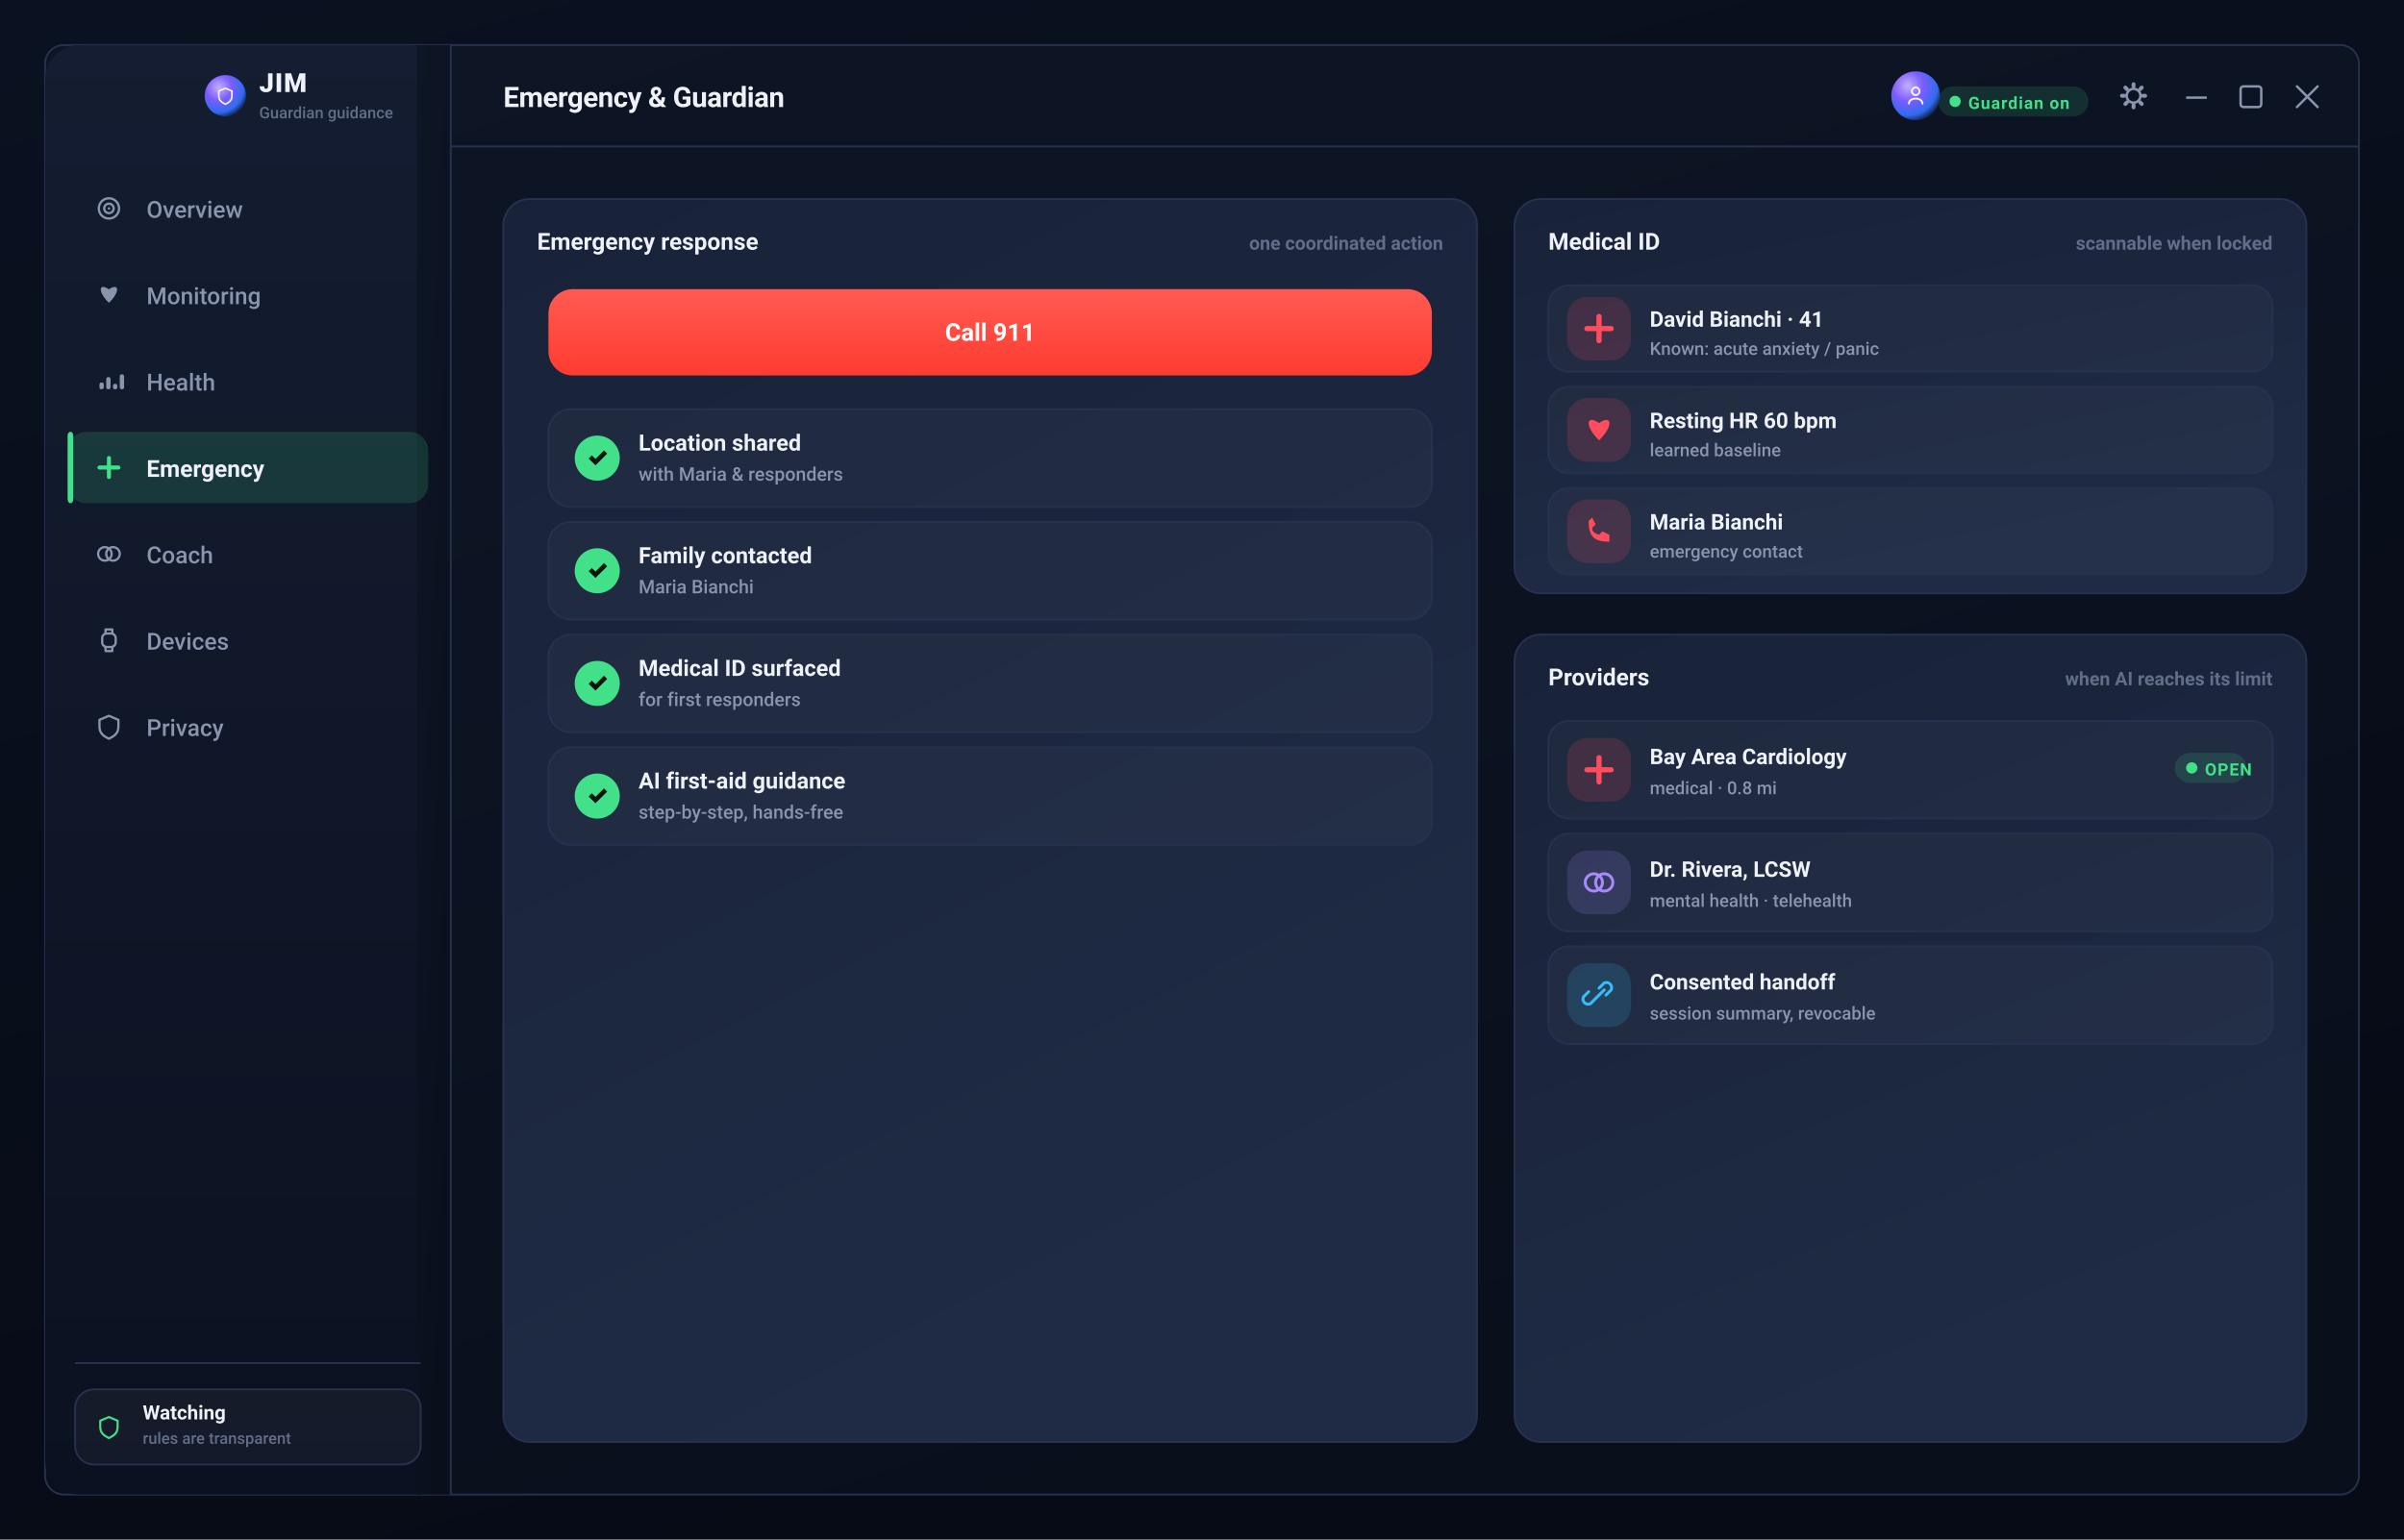
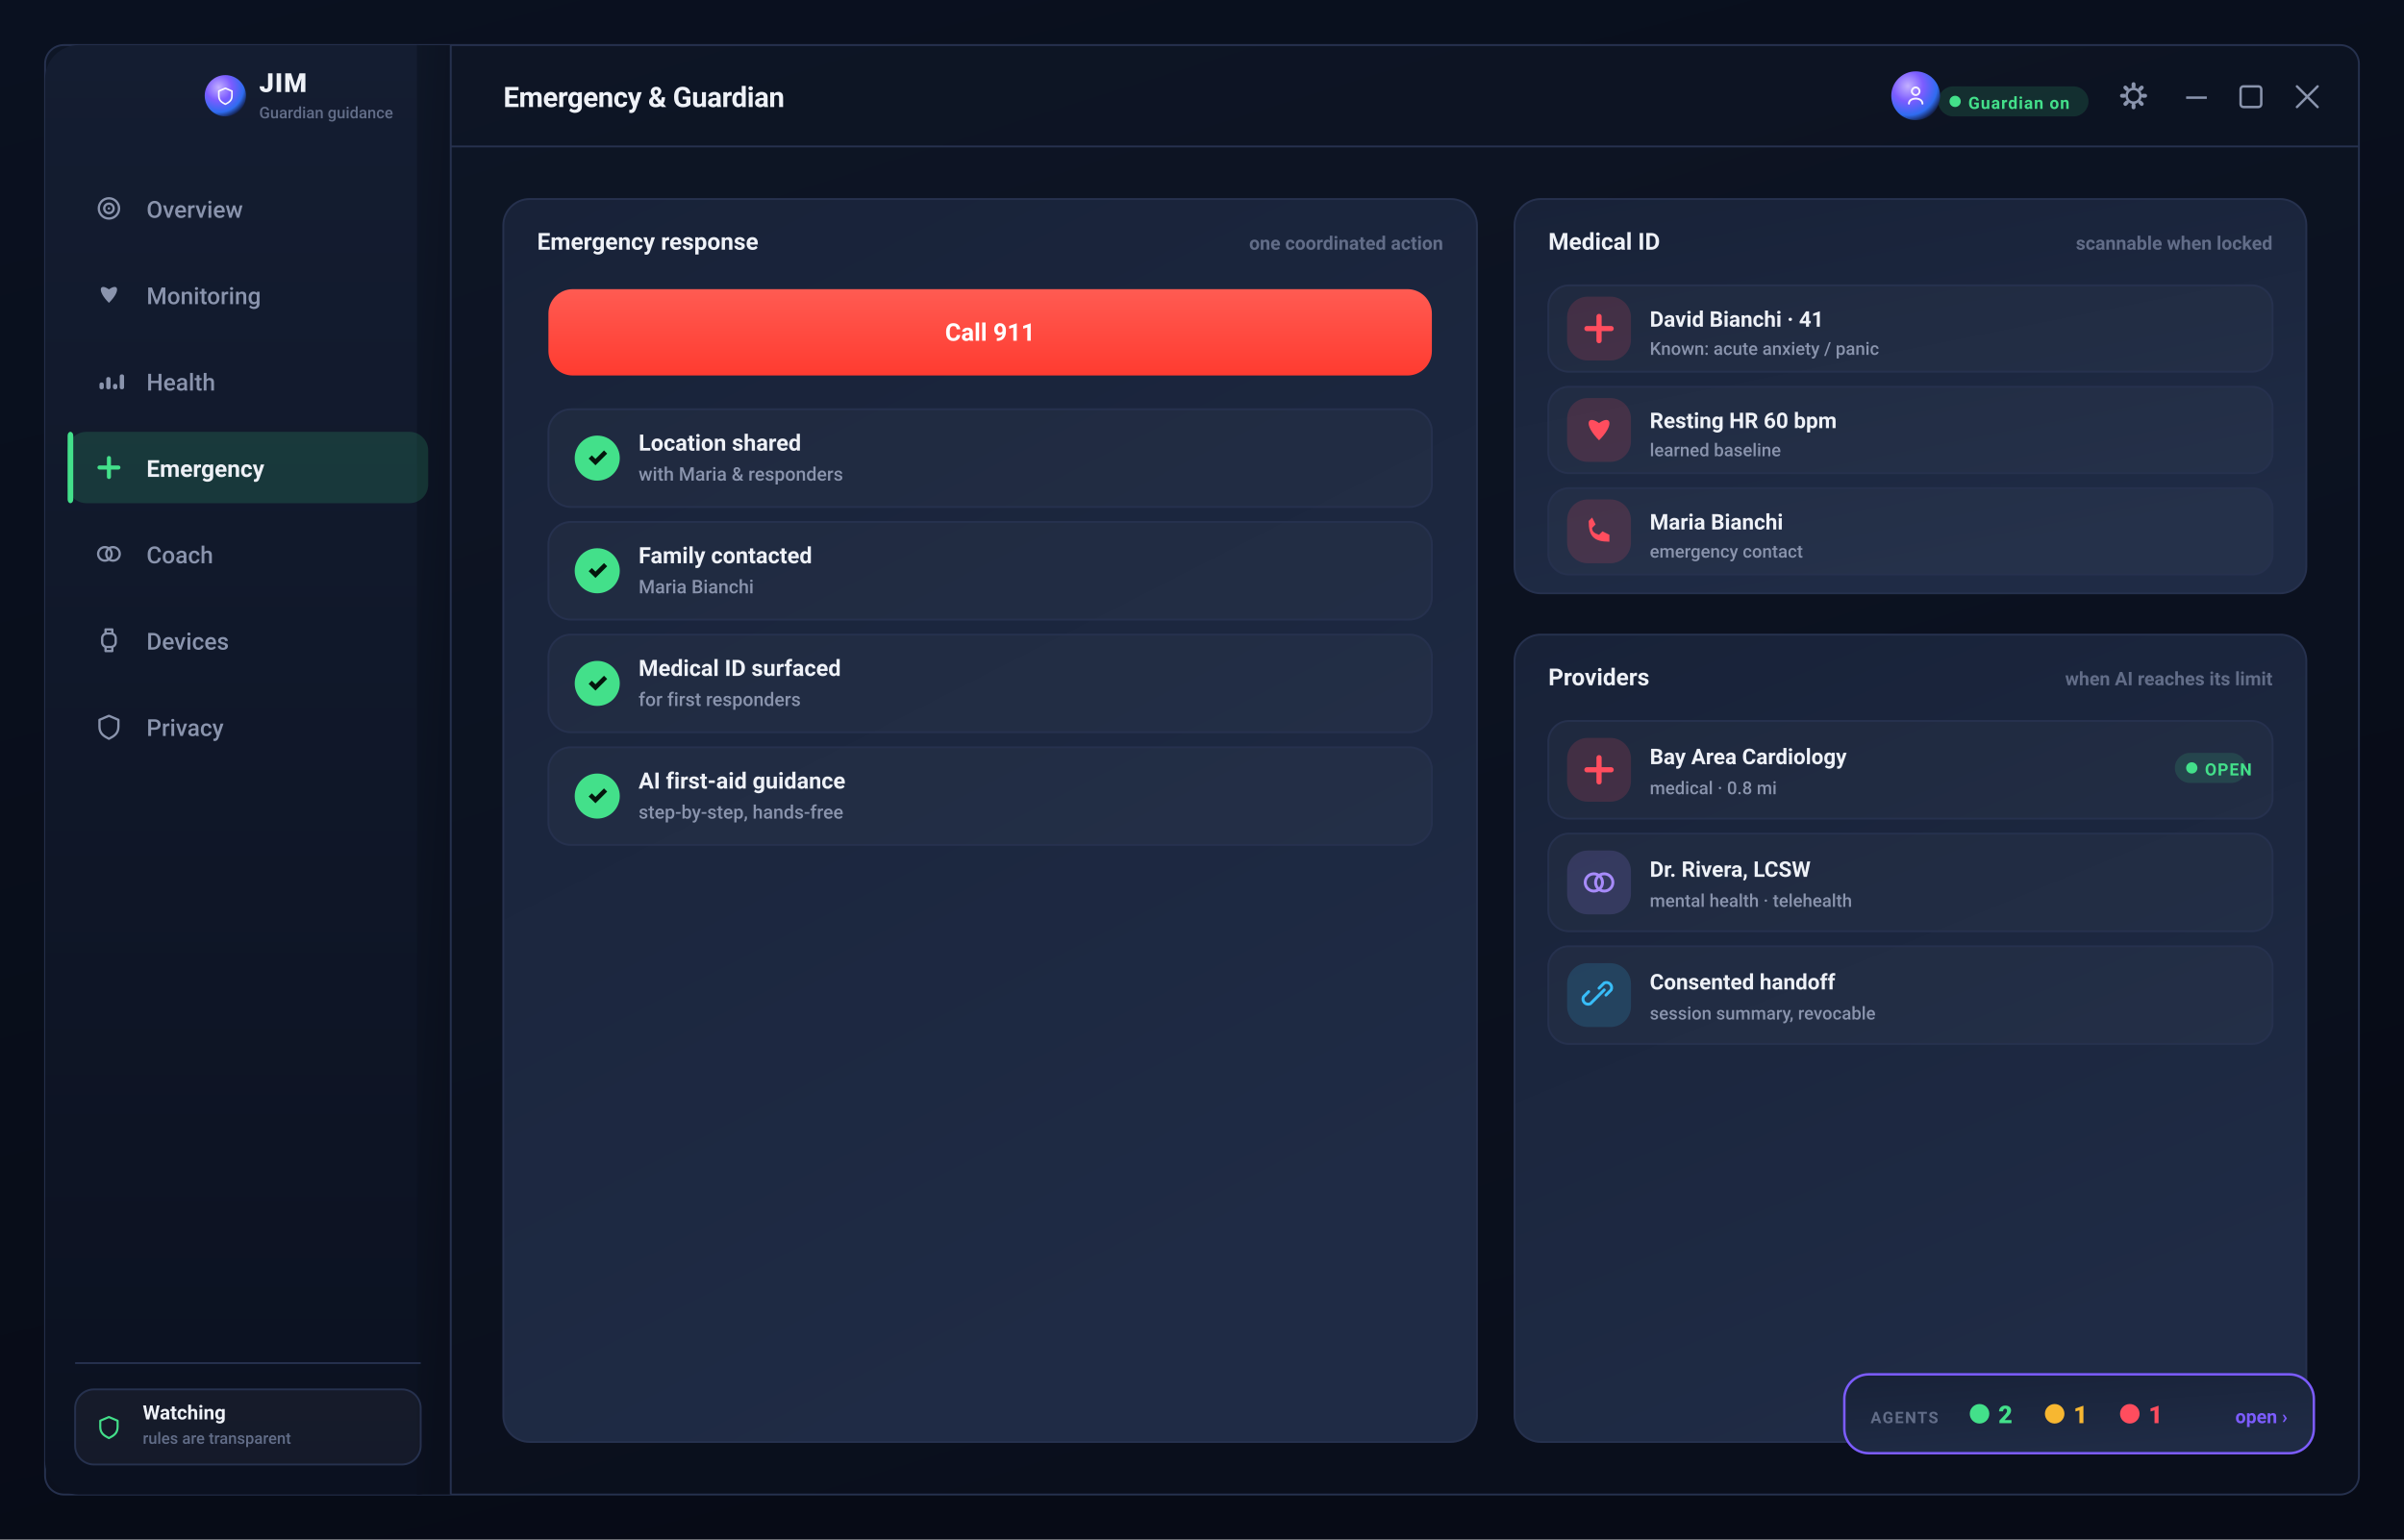
<svg xmlns="http://www.w3.org/2000/svg" width="1280" height="820" viewBox="0 0 1280 820" role="img" aria-label="Jim Mini — Emergency &amp; Guardian">
  <defs>
    <linearGradient id="gPage" x1="0" y1="0" x2="0.4" y2="1">
      <stop offset="0" stop-color="#0a1120" />
      <stop offset="1" stop-color="#070b16" />
    </linearGradient>
    <linearGradient id="gScr" x1="0" y1="0" x2="0.5" y2="1">
      <stop offset="0" stop-color="#0e1626" />
      <stop offset="1" stop-color="#0a0f1c" />
    </linearGradient>
    <linearGradient id="gSide" x1="0" y1="0" x2="0" y2="1">
      <stop offset="0" stop-color="#141d31" />
      <stop offset="1" stop-color="#0b1120" />
    </linearGradient>
    <linearGradient id="gCard" x1="0" y1="0" x2="0.4" y2="1">
      <stop offset="0" stop-color="#182238" />
      <stop offset="1" stop-color="#1f2b45" />
    </linearGradient>
    <linearGradient id="gBrand" x1="0" y1="0" x2="1" y2="0">
      <stop offset="0" stop-color="#7c5cff" />
      <stop offset="1" stop-color="#3aa0ff" />
    </linearGradient>
    <linearGradient id="gEmer" x1="0" y1="0" x2="0" y2="1">
      <stop offset="0" stop-color="#ff5b52" />
      <stop offset="1" stop-color="#ff3b30" />
    </linearGradient>
    <linearGradient id="mV" x1="0" y1="0" x2="1" y2="0">
      <stop offset="0" stop-color="#7c5cff" />
      <stop offset="1" stop-color="#3aa0ff" />
    </linearGradient>
    <linearGradient id="mG" x1="0" y1="0" x2="1" y2="0">
      <stop offset="0" stop-color="#2fd27a" />
      <stop offset="1" stop-color="#43e08a" />
    </linearGradient>
    <linearGradient id="mO" x1="0" y1="0" x2="1" y2="0">
      <stop offset="0" stop-color="#f7b731" />
      <stop offset="1" stop-color="#ff7a45" />
    </linearGradient>
    <radialGradient id="orb" cx="34%" cy="30%" r="75%">
      <stop offset="0" stop-color="#c3b0ff" />
      <stop offset="42%" stop-color="#7c5cff" />
      <stop offset="80%" stop-color="#2f6cf0" />
      <stop offset="100%" stop-color="#14204a" />
    </radialGradient>
  </defs>
  <rect x="0.0" y="0.0" width="1280.0" height="820.0" rx="0" fill="url(#gPage)" />
  <rect x="24" y="24" width="1232" height="772" rx="10" fill="url(#gScr)" stroke="#26314e" stroke-width="1" />
  <rect x="24.0" y="24.0" width="216.0" height="772.0" rx="18" fill="url(#gSide)" />
  <rect x="222.0" y="24.0" width="18.0" height="772.0" rx="0" fill="url(#gScr)" />
  <line x1="240" y1="24" x2="240" y2="796" stroke="#26314e" stroke-width="1" />
  <line x1="240" y1="78" x2="1256" y2="78" stroke="#26314e" stroke-width="1" />
  <line x1="1164" y1="52" x2="1175" y2="52" stroke="#8a94ad" stroke-width="1.3" />
  <rect x="1193.0" y="46.0" width="11.0" height="11.0" rx="1.5" fill="none" stroke="#8a94ad" stroke-width="1.3" />
  <path d="M1223 46 l11 11 M1234 46 l-11 11" stroke="#8a94ad" stroke-width="1.3" stroke-linecap="round" />
  <circle cx="120" cy="51" r="11" fill="url(#orb)" />
  <path d="M120 47.0 l3.5 1.5 v2.5 c0 2.5 -1.5 3.5 -3.5 4.5 c-2.0 -1.0 -3.5 -2.0 -3.5 -4.5 v-2.5 Z" fill="none" stroke="rgba(255,255,255,0.95)" stroke-width="0.85" stroke-linecap="round" stroke-linejoin="round" />
  <text x="138.0" y="49.0" font-family="-apple-system,BlinkMacSystemFont,'SF Pro Text','Segoe UI',Roboto,system-ui,sans-serif" font-size="14" font-weight="800" fill="#eef1f7" text-anchor="start" letter-spacing="0.5">JIM</text>
  <text x="138.0" y="63.0" font-family="-apple-system,BlinkMacSystemFont,'SF Pro Text','Segoe UI',Roboto,system-ui,sans-serif" font-size="8.5" font-weight="500" fill="#626d88" text-anchor="start">Guardian guidance</text>
  <text x="268.0" y="57.0" font-family="-apple-system,BlinkMacSystemFont,'SF Pro Text','Segoe UI',Roboto,system-ui,sans-serif" font-size="15" font-weight="700" fill="#eef1f7" text-anchor="start" letter-spacing="-0.2">Emergency &amp; Guardian</text>
  <rect x="1134.96" y="43.8" width="2.08" height="3.2" rx="1" transform="rotate(0 1136 51)" fill="#8a94ad" />
  <rect x="1134.96" y="43.8" width="2.08" height="3.2" rx="1" transform="rotate(45 1136 51)" fill="#8a94ad" />
  <rect x="1134.96" y="43.8" width="2.08" height="3.2" rx="1" transform="rotate(90 1136 51)" fill="#8a94ad" />
  <rect x="1134.96" y="43.8" width="2.08" height="3.2" rx="1" transform="rotate(135 1136 51)" fill="#8a94ad" />
  <rect x="1134.96" y="43.8" width="2.08" height="3.2" rx="1" transform="rotate(180 1136 51)" fill="#8a94ad" />
  <rect x="1134.96" y="43.8" width="2.08" height="3.2" rx="1" transform="rotate(225 1136 51)" fill="#8a94ad" />
  <rect x="1134.96" y="43.8" width="2.08" height="3.2" rx="1" transform="rotate(270 1136 51)" fill="#8a94ad" />
  <rect x="1134.96" y="43.8" width="2.08" height="3.2" rx="1" transform="rotate(315 1136 51)" fill="#8a94ad" />
  <circle cx="1136" cy="51" r="3.68" fill="none" stroke="#8a94ad" stroke-width="1.36" stroke-linecap="round" stroke-linejoin="round" />
  <rect x="1032.0" y="46.0" width="80.0" height="16.0" rx="8" fill="rgba(67,224,138,0.14)" />
  <circle cx="1041.0" cy="54" r="3" fill="#43e08a" />
  <text x="1048.0" y="58.0" font-family="-apple-system,BlinkMacSystemFont,'SF Pro Text','Segoe UI',Roboto,system-ui,sans-serif" font-size="9" font-weight="700" fill="#43e08a" text-anchor="start" letter-spacing="0.5">Guardian on</text>
  <circle cx="1020" cy="51" r="13" fill="url(#orb)" />
  <circle cx="1020" cy="48.6" r="2.04" fill="none" stroke="rgba(255,255,255,0.9)" stroke-width="1.02" stroke-linecap="round" stroke-linejoin="round" />
  <path d="M1016.4 55.2 c0 -3.6 7.2 -3.6 7.2 0" fill="none" stroke="rgba(255,255,255,0.9)" stroke-width="1.02" stroke-linecap="round" stroke-linejoin="round" />
  <circle cx="58" cy="111" r="5.4" fill="none" stroke="#8a94ad" stroke-width="1.22" stroke-linecap="round" stroke-linejoin="round" />
  <circle cx="58" cy="111" r="2.52" fill="none" stroke="#8a94ad" stroke-width="1.22" stroke-linecap="round" stroke-linejoin="round" />
  <circle cx="58" cy="111" r="0.648" fill="#8a94ad" />
  <text x="78.0" y="116.0" font-family="-apple-system,BlinkMacSystemFont,'SF Pro Text','Segoe UI',Roboto,system-ui,sans-serif" font-size="12.5" font-weight="500" fill="#8a94ad" text-anchor="start">Overview</text>
  <path d="M58 161.32 C51.52 154.84,52.96 150.52,58 154.12 C63.04 150.52,64.48 154.84,58 161.32 Z" fill="#8a94ad" />
  <text x="78.0" y="162.0" font-family="-apple-system,BlinkMacSystemFont,'SF Pro Text','Segoe UI',Roboto,system-ui,sans-serif" font-size="12.5" font-weight="500" fill="#8a94ad" text-anchor="start">Monitoring</text>
  <rect x="52.96" y="203.72" width="2.304" height="3.6" rx="1" fill="#8a94ad" />
  <rect x="56.56" y="200.84" width="2.304" height="6.48" rx="1" fill="#8a94ad" />
  <rect x="60.16" y="204.44" width="2.304" height="2.88" rx="1" fill="#8a94ad" />
  <rect x="63.76" y="199.4" width="2.304" height="7.92" rx="1" fill="#8a94ad" />
  <text x="78.0" y="208.0" font-family="-apple-system,BlinkMacSystemFont,'SF Pro Text','Segoe UI',Roboto,system-ui,sans-serif" font-size="12.5" font-weight="500" fill="#8a94ad" text-anchor="start">Health</text>
  <rect x="36.0" y="230.0" width="192.0" height="38.0" rx="10" fill="rgba(67,224,138,0.16)" />
  <rect x="36.0" y="230.0" width="3.0" height="38.0" rx="2" fill="#43e08a" />
  <path d="M58 243.96 v10.08 M52.96 249 h10.08" fill="none" stroke="#43e08a" stroke-width="2.16" stroke-linecap="round" />
  <text x="78.0" y="254.0" font-family="-apple-system,BlinkMacSystemFont,'SF Pro Text','Segoe UI',Roboto,system-ui,sans-serif" font-size="12.5" font-weight="650" fill="#eef1f7" text-anchor="start">Emergency</text>
  <circle cx="55.84" cy="295" r="3.6" fill="none" stroke="#8a94ad" stroke-width="1.22" stroke-linecap="round" stroke-linejoin="round" />
  <circle cx="60.16" cy="295" r="3.6" fill="none" stroke="#8a94ad" stroke-width="1.22" stroke-linecap="round" stroke-linejoin="round" />
  <text x="78.0" y="300.0" font-family="-apple-system,BlinkMacSystemFont,'SF Pro Text','Segoe UI',Roboto,system-ui,sans-serif" font-size="12.5" font-weight="500" fill="#8a94ad" text-anchor="start">Coach</text>
  <rect x="54.4" y="337.4" width="7.2" height="7.2" rx="2.5" fill="none" stroke="#8a94ad" stroke-width="1.22" stroke-linecap="round" stroke-linejoin="round" />
  <path d="M56.2 337.4 v-2.16 h3.6 v2.16 M56.2 344.6 v2.16 h3.6 v-2.16" fill="none" stroke="#8a94ad" stroke-width="1.22" stroke-linecap="round" stroke-linejoin="round" />
  <text x="78.0" y="346.0" font-family="-apple-system,BlinkMacSystemFont,'SF Pro Text','Segoe UI',Roboto,system-ui,sans-serif" font-size="12.5" font-weight="500" fill="#8a94ad" text-anchor="start">Devices</text>
  <path d="M58 381.24 l5.04 2.16 v3.6 c0 3.6 -2.16 5.04 -5.04 6.48 c-2.88 -1.44 -5.04 -2.88 -5.04 -6.48 v-3.6 Z" fill="none" stroke="#8a94ad" stroke-width="1.22" stroke-linecap="round" stroke-linejoin="round" />
  <text x="78.0" y="392.0" font-family="-apple-system,BlinkMacSystemFont,'SF Pro Text','Segoe UI',Roboto,system-ui,sans-serif" font-size="12.5" font-weight="500" fill="#8a94ad" text-anchor="start">Privacy</text>
  <line x1="40" y1="726" x2="224" y2="726" stroke="#26314e" stroke-width="1" />
  <rect x="40.0" y="740.0" width="184.0" height="40.0" rx="10" fill="rgba(255,255,255,0.04)" stroke="#26314e" stroke-width="1" />
  <path d="M58 754.72 l4.62 1.98 v3.3 c0 3.3 -1.98 4.62 -4.62 5.94 c-2.64 -1.32 -4.62 -2.64 -4.62 -5.94 v-3.3 Z" fill="none" stroke="#43e08a" stroke-width="1.12" stroke-linecap="round" stroke-linejoin="round" />
  <text x="76.0" y="756.0" font-family="-apple-system,BlinkMacSystemFont,'SF Pro Text','Segoe UI',Roboto,system-ui,sans-serif" font-size="10.5" font-weight="650" fill="#eef1f7" text-anchor="start">Watching</text>
  <text x="76.0" y="769.0" font-family="-apple-system,BlinkMacSystemFont,'SF Pro Text','Segoe UI',Roboto,system-ui,sans-serif" font-size="8.5" font-weight="500" fill="#626d88" text-anchor="start">rules are transparent</text>
  <rect x="268.0" y="106.0" width="518.4" height="662.0" rx="14" fill="url(#gCard)" stroke="#26314e" stroke-width="1" />
  <text x="286.0" y="133.0" font-family="-apple-system,BlinkMacSystemFont,'SF Pro Text','Segoe UI',Roboto,system-ui,sans-serif" font-size="12.5" font-weight="700" fill="#eef1f7" text-anchor="start">Emergency response</text>
  <text x="768.4" y="133.0" font-family="-apple-system,BlinkMacSystemFont,'SF Pro Text','Segoe UI',Roboto,system-ui,sans-serif" font-size="10" font-weight="600" fill="#626d88" text-anchor="end">one coordinated action</text>
  <rect x="292.0" y="154.0" width="470.4" height="46.0" rx="13" fill="url(#gEmer)" />
  <text x="527.2" y="181.5" font-family="-apple-system,BlinkMacSystemFont,'SF Pro Text','Segoe UI',Roboto,system-ui,sans-serif" font-size="13" font-weight="700" fill="#fff" text-anchor="middle">Call 911</text>
  <rect x="292.0" y="218.0" width="470.4" height="52.0" rx="12" fill="rgba(255,255,255,0.03)" stroke="#26314e" stroke-width="1" />
  <circle cx="318" cy="244" r="12" fill="#43e08a" />
  <text x="318.0" y="248.0" font-family="-apple-system,BlinkMacSystemFont,'SF Pro Text','Segoe UI',Roboto,system-ui,sans-serif" font-size="13" font-weight="900" fill="#04160c" text-anchor="middle">✓</text>
  <text x="340.0" y="240.0" font-family="-apple-system,BlinkMacSystemFont,'SF Pro Text','Segoe UI',Roboto,system-ui,sans-serif" font-size="12" font-weight="650" fill="#eef1f7" text-anchor="start">Location shared</text>
  <text x="340.0" y="256.0" font-family="-apple-system,BlinkMacSystemFont,'SF Pro Text','Segoe UI',Roboto,system-ui,sans-serif" font-size="10" font-weight="500" fill="#8a94ad" text-anchor="start">with Maria &amp; responders</text>
  <rect x="292.0" y="278.0" width="470.4" height="52.0" rx="12" fill="rgba(255,255,255,0.03)" stroke="#26314e" stroke-width="1" />
  <circle cx="318" cy="304" r="12" fill="#43e08a" />
  <text x="318.0" y="308.0" font-family="-apple-system,BlinkMacSystemFont,'SF Pro Text','Segoe UI',Roboto,system-ui,sans-serif" font-size="13" font-weight="900" fill="#04160c" text-anchor="middle">✓</text>
  <text x="340.0" y="300.0" font-family="-apple-system,BlinkMacSystemFont,'SF Pro Text','Segoe UI',Roboto,system-ui,sans-serif" font-size="12" font-weight="650" fill="#eef1f7" text-anchor="start">Family contacted</text>
  <text x="340.0" y="316.0" font-family="-apple-system,BlinkMacSystemFont,'SF Pro Text','Segoe UI',Roboto,system-ui,sans-serif" font-size="10" font-weight="500" fill="#8a94ad" text-anchor="start">Maria Bianchi</text>
  <rect x="292.0" y="338.0" width="470.4" height="52.0" rx="12" fill="rgba(255,255,255,0.03)" stroke="#26314e" stroke-width="1" />
  <circle cx="318" cy="364" r="12" fill="#43e08a" />
  <text x="318.0" y="368.0" font-family="-apple-system,BlinkMacSystemFont,'SF Pro Text','Segoe UI',Roboto,system-ui,sans-serif" font-size="13" font-weight="900" fill="#04160c" text-anchor="middle">✓</text>
  <text x="340.0" y="360.0" font-family="-apple-system,BlinkMacSystemFont,'SF Pro Text','Segoe UI',Roboto,system-ui,sans-serif" font-size="12" font-weight="650" fill="#eef1f7" text-anchor="start">Medical ID surfaced</text>
  <text x="340.0" y="376.0" font-family="-apple-system,BlinkMacSystemFont,'SF Pro Text','Segoe UI',Roboto,system-ui,sans-serif" font-size="10" font-weight="500" fill="#8a94ad" text-anchor="start">for first responders</text>
  <rect x="292.0" y="398.0" width="470.4" height="52.0" rx="12" fill="rgba(255,255,255,0.03)" stroke="#26314e" stroke-width="1" />
  <circle cx="318" cy="424" r="12" fill="#43e08a" />
  <text x="318.0" y="428.0" font-family="-apple-system,BlinkMacSystemFont,'SF Pro Text','Segoe UI',Roboto,system-ui,sans-serif" font-size="13" font-weight="900" fill="#04160c" text-anchor="middle">✓</text>
  <text x="340.0" y="420.0" font-family="-apple-system,BlinkMacSystemFont,'SF Pro Text','Segoe UI',Roboto,system-ui,sans-serif" font-size="12" font-weight="650" fill="#eef1f7" text-anchor="start">AI first-aid guidance</text>
  <text x="340.0" y="436.0" font-family="-apple-system,BlinkMacSystemFont,'SF Pro Text','Segoe UI',Roboto,system-ui,sans-serif" font-size="10" font-weight="500" fill="#8a94ad" text-anchor="start">step-by-step, hands-free</text>
  <rect x="806.4" y="106.0" width="421.6" height="210.0" rx="14" fill="url(#gCard)" stroke="#26314e" stroke-width="1" />
  <text x="824.4" y="133.0" font-family="-apple-system,BlinkMacSystemFont,'SF Pro Text','Segoe UI',Roboto,system-ui,sans-serif" font-size="12.5" font-weight="700" fill="#eef1f7" text-anchor="start">Medical ID</text>
  <text x="1210.0" y="133.0" font-family="-apple-system,BlinkMacSystemFont,'SF Pro Text','Segoe UI',Roboto,system-ui,sans-serif" font-size="10" font-weight="600" fill="#626d88" text-anchor="end">scannable when locked</text>
  <rect x="824.4" y="152.0" width="385.6" height="46.0" rx="11" fill="rgba(255,255,255,0.03)" stroke="#26314e" stroke-width="1" />
  <rect x="824.4" y="206.0" width="385.6" height="46.0" rx="11" fill="rgba(255,255,255,0.03)" stroke="#26314e" stroke-width="1" />
  <rect x="824.4" y="260.0" width="385.6" height="46.0" rx="11" fill="rgba(255,255,255,0.03)" stroke="#26314e" stroke-width="1" />
  <rect x="834.4" y="158.0" width="34.0" height="34.0" rx="11" fill="rgba(255,77,94,0.16)" />
  <path d="M851.4 168.56 v12.88 M844.96 175 h12.88" fill="none" stroke="#ff4d5e" stroke-width="2.76" stroke-linecap="round" />
  <text x="878.4" y="174.0" font-family="-apple-system,BlinkMacSystemFont,'SF Pro Text','Segoe UI',Roboto,system-ui,sans-serif" font-size="11.5" font-weight="650" fill="#eef1f7" text-anchor="start">David Bianchi · 41</text>
  <text x="878.4" y="189.0" font-family="-apple-system,BlinkMacSystemFont,'SF Pro Text','Segoe UI',Roboto,system-ui,sans-serif" font-size="9.5" font-weight="500" fill="#8a94ad" text-anchor="start">Known: acute anxiety / panic</text>
  <rect x="834.4" y="212.0" width="34.0" height="34.0" rx="11" fill="rgba(255,77,94,0.16)" />
  <path d="M851.4 234.52 C843.12 226.24,844.96 220.72,851.4 225.32 C857.84 220.72,859.68 226.24,851.4 234.52 Z" fill="#ff4d5e" />
  <text x="878.4" y="228.0" font-family="-apple-system,BlinkMacSystemFont,'SF Pro Text','Segoe UI',Roboto,system-ui,sans-serif" font-size="11.5" font-weight="650" fill="#eef1f7" text-anchor="start">Resting HR 60 bpm</text>
  <text x="878.4" y="243.0" font-family="-apple-system,BlinkMacSystemFont,'SF Pro Text','Segoe UI',Roboto,system-ui,sans-serif" font-size="9.5" font-weight="500" fill="#8a94ad" text-anchor="start">learned baseline</text>
  <rect x="834.4" y="266.0" width="34.0" height="34.0" rx="11" fill="rgba(255,77,94,0.16)" />
  <path d="M845.88 277.48 c0 8.28 2.76 11.04 11.04 11.04 l0.0 -3.68 l-3.68 -1.84 l-1.84 1.84 c-2.76 -0.92 -3.68 -1.84 -3.68 -3.68 l1.84 -1.84 l-1.84 -3.68 Z" fill="#ff4d5e" />
  <text x="878.4" y="282.0" font-family="-apple-system,BlinkMacSystemFont,'SF Pro Text','Segoe UI',Roboto,system-ui,sans-serif" font-size="11.5" font-weight="650" fill="#eef1f7" text-anchor="start">Maria Bianchi</text>
  <text x="878.4" y="297.0" font-family="-apple-system,BlinkMacSystemFont,'SF Pro Text','Segoe UI',Roboto,system-ui,sans-serif" font-size="9.5" font-weight="500" fill="#8a94ad" text-anchor="start">emergency contact</text>
  <rect x="806.4" y="338.0" width="421.6" height="430.0" rx="14" fill="url(#gCard)" stroke="#26314e" stroke-width="1" />
  <text x="824.4" y="365.0" font-family="-apple-system,BlinkMacSystemFont,'SF Pro Text','Segoe UI',Roboto,system-ui,sans-serif" font-size="12.5" font-weight="700" fill="#eef1f7" text-anchor="start">Providers</text>
  <text x="1210.0" y="365.0" font-family="-apple-system,BlinkMacSystemFont,'SF Pro Text','Segoe UI',Roboto,system-ui,sans-serif" font-size="10" font-weight="600" fill="#626d88" text-anchor="end">when AI reaches its limit</text>
  <rect x="824.4" y="384.0" width="385.6" height="52.0" rx="11" fill="rgba(255,255,255,0.03)" stroke="#26314e" stroke-width="1" />
  <rect x="834.4" y="393.0" width="34.0" height="34.0" rx="11" fill="rgba(255,77,94,0.16)" />
  <path d="M851.4 403.56 v12.88 M844.96 410 h12.88" fill="none" stroke="#ff4d5e" stroke-width="2.76" stroke-linecap="round" />
  <text x="878.4" y="407.0" font-family="-apple-system,BlinkMacSystemFont,'SF Pro Text','Segoe UI',Roboto,system-ui,sans-serif" font-size="11.5" font-weight="650" fill="#eef1f7" text-anchor="start">Bay Area Cardiology</text>
  <text x="878.4" y="423.0" font-family="-apple-system,BlinkMacSystemFont,'SF Pro Text','Segoe UI',Roboto,system-ui,sans-serif" font-size="9.5" font-weight="500" fill="#8a94ad" text-anchor="start">medical · 0.8 mi</text>
  <rect x="1158.0" y="401.0" width="38.0" height="16.0" rx="8" fill="rgba(67,224,138,0.14)" />
  <circle cx="1167.0" cy="409" r="3" fill="#43e08a" />
  <text x="1174.0" y="413.0" font-family="-apple-system,BlinkMacSystemFont,'SF Pro Text','Segoe UI',Roboto,system-ui,sans-serif" font-size="9" font-weight="700" fill="#43e08a" text-anchor="start" letter-spacing="0.5">OPEN</text>
  <rect x="824.4" y="444.0" width="385.6" height="52.0" rx="11" fill="rgba(255,255,255,0.03)" stroke="#26314e" stroke-width="1" />
  <rect x="834.4" y="453.0" width="34.0" height="34.0" rx="11" fill="rgba(167,139,250,0.16)" />
  <circle cx="848.64" cy="470" r="4.6" fill="none" stroke="#a78bfa" stroke-width="1.56" stroke-linecap="round" stroke-linejoin="round" />
  <circle cx="854.16" cy="470" r="4.6" fill="none" stroke="#a78bfa" stroke-width="1.56" stroke-linecap="round" stroke-linejoin="round" />
  <text x="878.4" y="467.0" font-family="-apple-system,BlinkMacSystemFont,'SF Pro Text','Segoe UI',Roboto,system-ui,sans-serif" font-size="11.5" font-weight="650" fill="#eef1f7" text-anchor="start">Dr. Rivera, LCSW</text>
  <text x="878.4" y="483.0" font-family="-apple-system,BlinkMacSystemFont,'SF Pro Text','Segoe UI',Roboto,system-ui,sans-serif" font-size="9.5" font-weight="500" fill="#8a94ad" text-anchor="start">mental health · telehealth</text>
  <rect x="824.4" y="504.0" width="385.6" height="52.0" rx="11" fill="rgba(255,255,255,0.03)" stroke="#26314e" stroke-width="1" />
  <rect x="834.4" y="513.0" width="34.0" height="34.0" rx="11" fill="rgba(56,189,248,0.16)" />
  <path d="M849.56 531.84 l-2.76 2.76 a2.76 2.76 0 0 1 -3.68 -3.68 l2.76 -2.76 m5.52 -1.84 l2.76 -2.76 a2.76 2.76 0 0 1 3.68 3.68 l-2.76 2.76 M848.64 532.76 l5.52 -5.52" fill="none" stroke="#38bdf8" stroke-width="1.56" stroke-linecap="round" stroke-linejoin="round" />
  <text x="878.4" y="527.0" font-family="-apple-system,BlinkMacSystemFont,'SF Pro Text','Segoe UI',Roboto,system-ui,sans-serif" font-size="11.5" font-weight="650" fill="#eef1f7" text-anchor="start">Consented handoff</text>
  <text x="878.4" y="543.0" font-family="-apple-system,BlinkMacSystemFont,'SF Pro Text','Segoe UI',Roboto,system-ui,sans-serif" font-size="9.5" font-weight="500" fill="#8a94ad" text-anchor="start">session summary, revocable</text>
+   <rect x="982.0" y="732.0" width="250.0" height="42.0" rx="13" fill="url(#gCard)" stroke="#7c5cff" stroke-width="1.3" />
+   <text x="996.0" y="758.0" font-family="-apple-system,BlinkMacSystemFont,'SF Pro Text','Segoe UI',Roboto,system-ui,sans-serif" font-size="8.5" font-weight="700" fill="#626d88" text-anchor="start" letter-spacing="0.7">AGENTS</text>
+   <circle cx="1054" cy="753" r="5.2" fill="#43e08a" />
+   <text x="1064.0" y="758.0" font-family="-apple-system,BlinkMacSystemFont,'SF Pro Text','Segoe UI',Roboto,system-ui,sans-serif" font-size="13" font-weight="800" fill="#43e08a" text-anchor="start">2</text>
+   <circle cx="1094" cy="753" r="5.2" fill="#f7b731" />
+   <text x="1104.0" y="758.0" font-family="-apple-system,BlinkMacSystemFont,'SF Pro Text','Segoe UI',Roboto,system-ui,sans-serif" font-size="13" font-weight="800" fill="#f7b731" text-anchor="start">1</text>
+   <circle cx="1134" cy="753" r="5.2" fill="#ff4d5e" />
+   <text x="1144.0" y="758.0" font-family="-apple-system,BlinkMacSystemFont,'SF Pro Text','Segoe UI',Roboto,system-ui,sans-serif" font-size="13" font-weight="800" fill="#ff4d5e" text-anchor="start">1</text>
+   <text x="1218.0" y="758.0" font-family="-apple-system,BlinkMacSystemFont,'SF Pro Text','Segoe UI',Roboto,system-ui,sans-serif" font-size="10" font-weight="700" fill="#7c5cff" text-anchor="end">open ›</text>
</svg>
